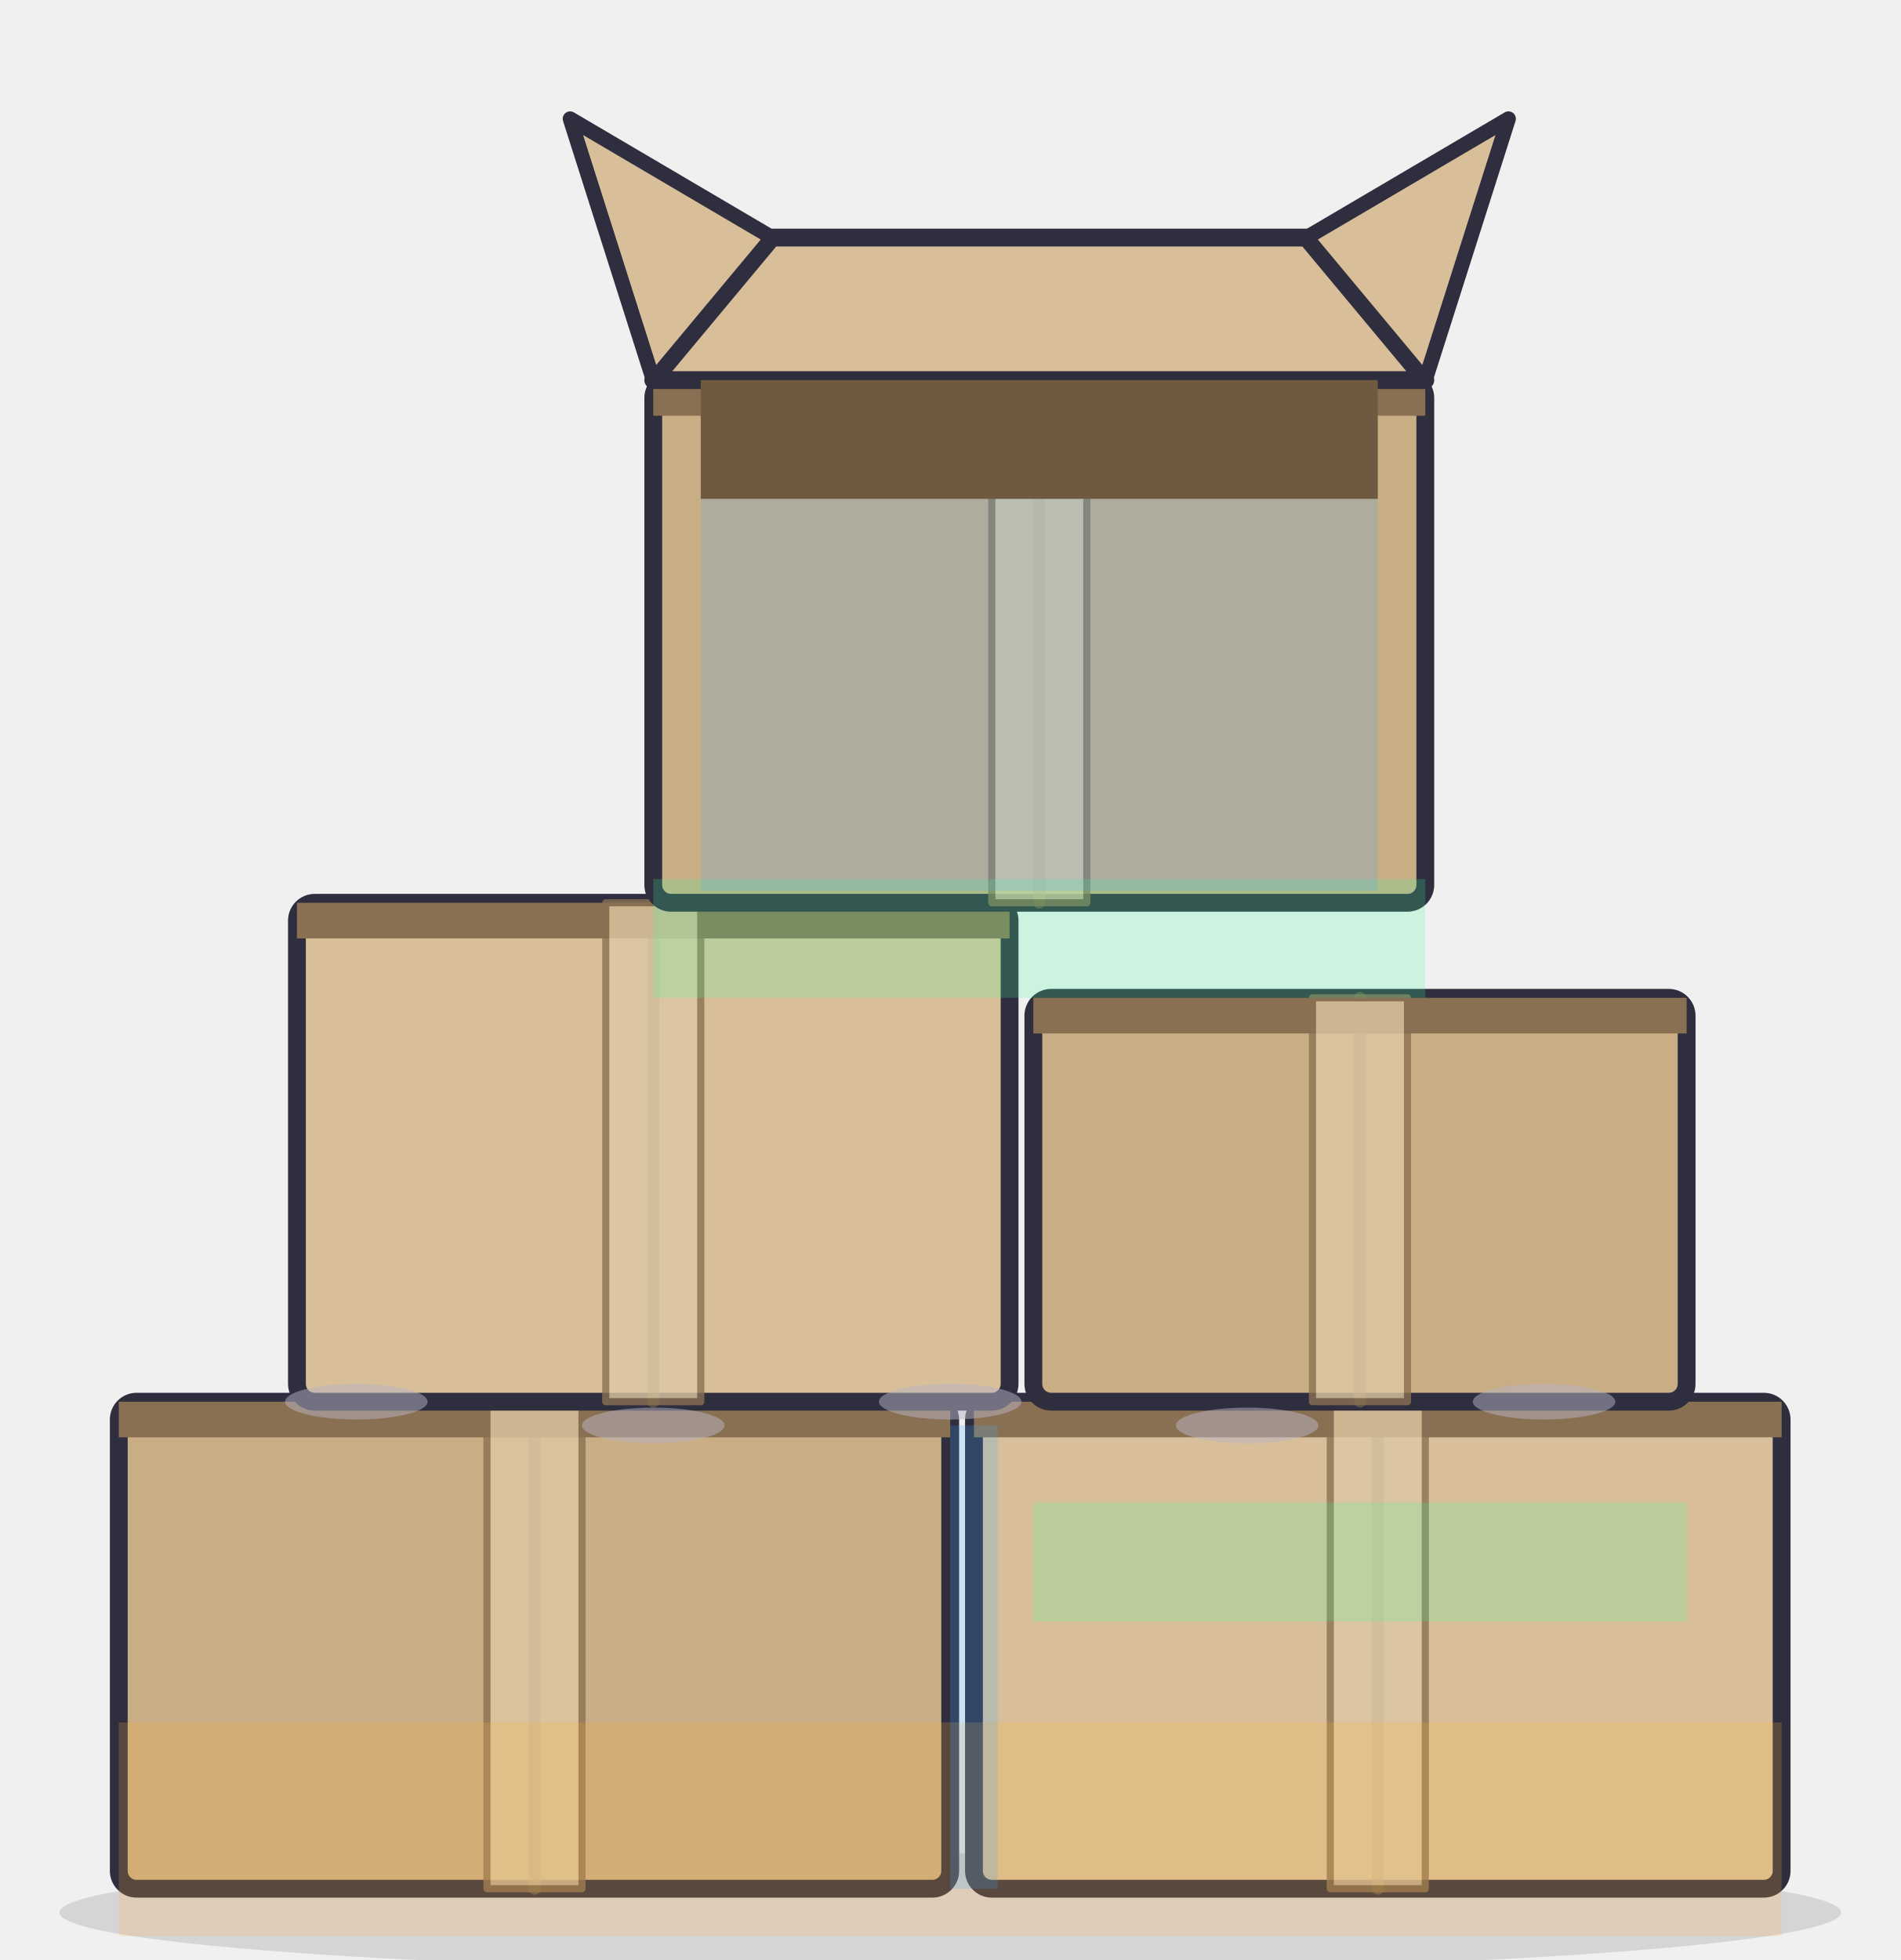
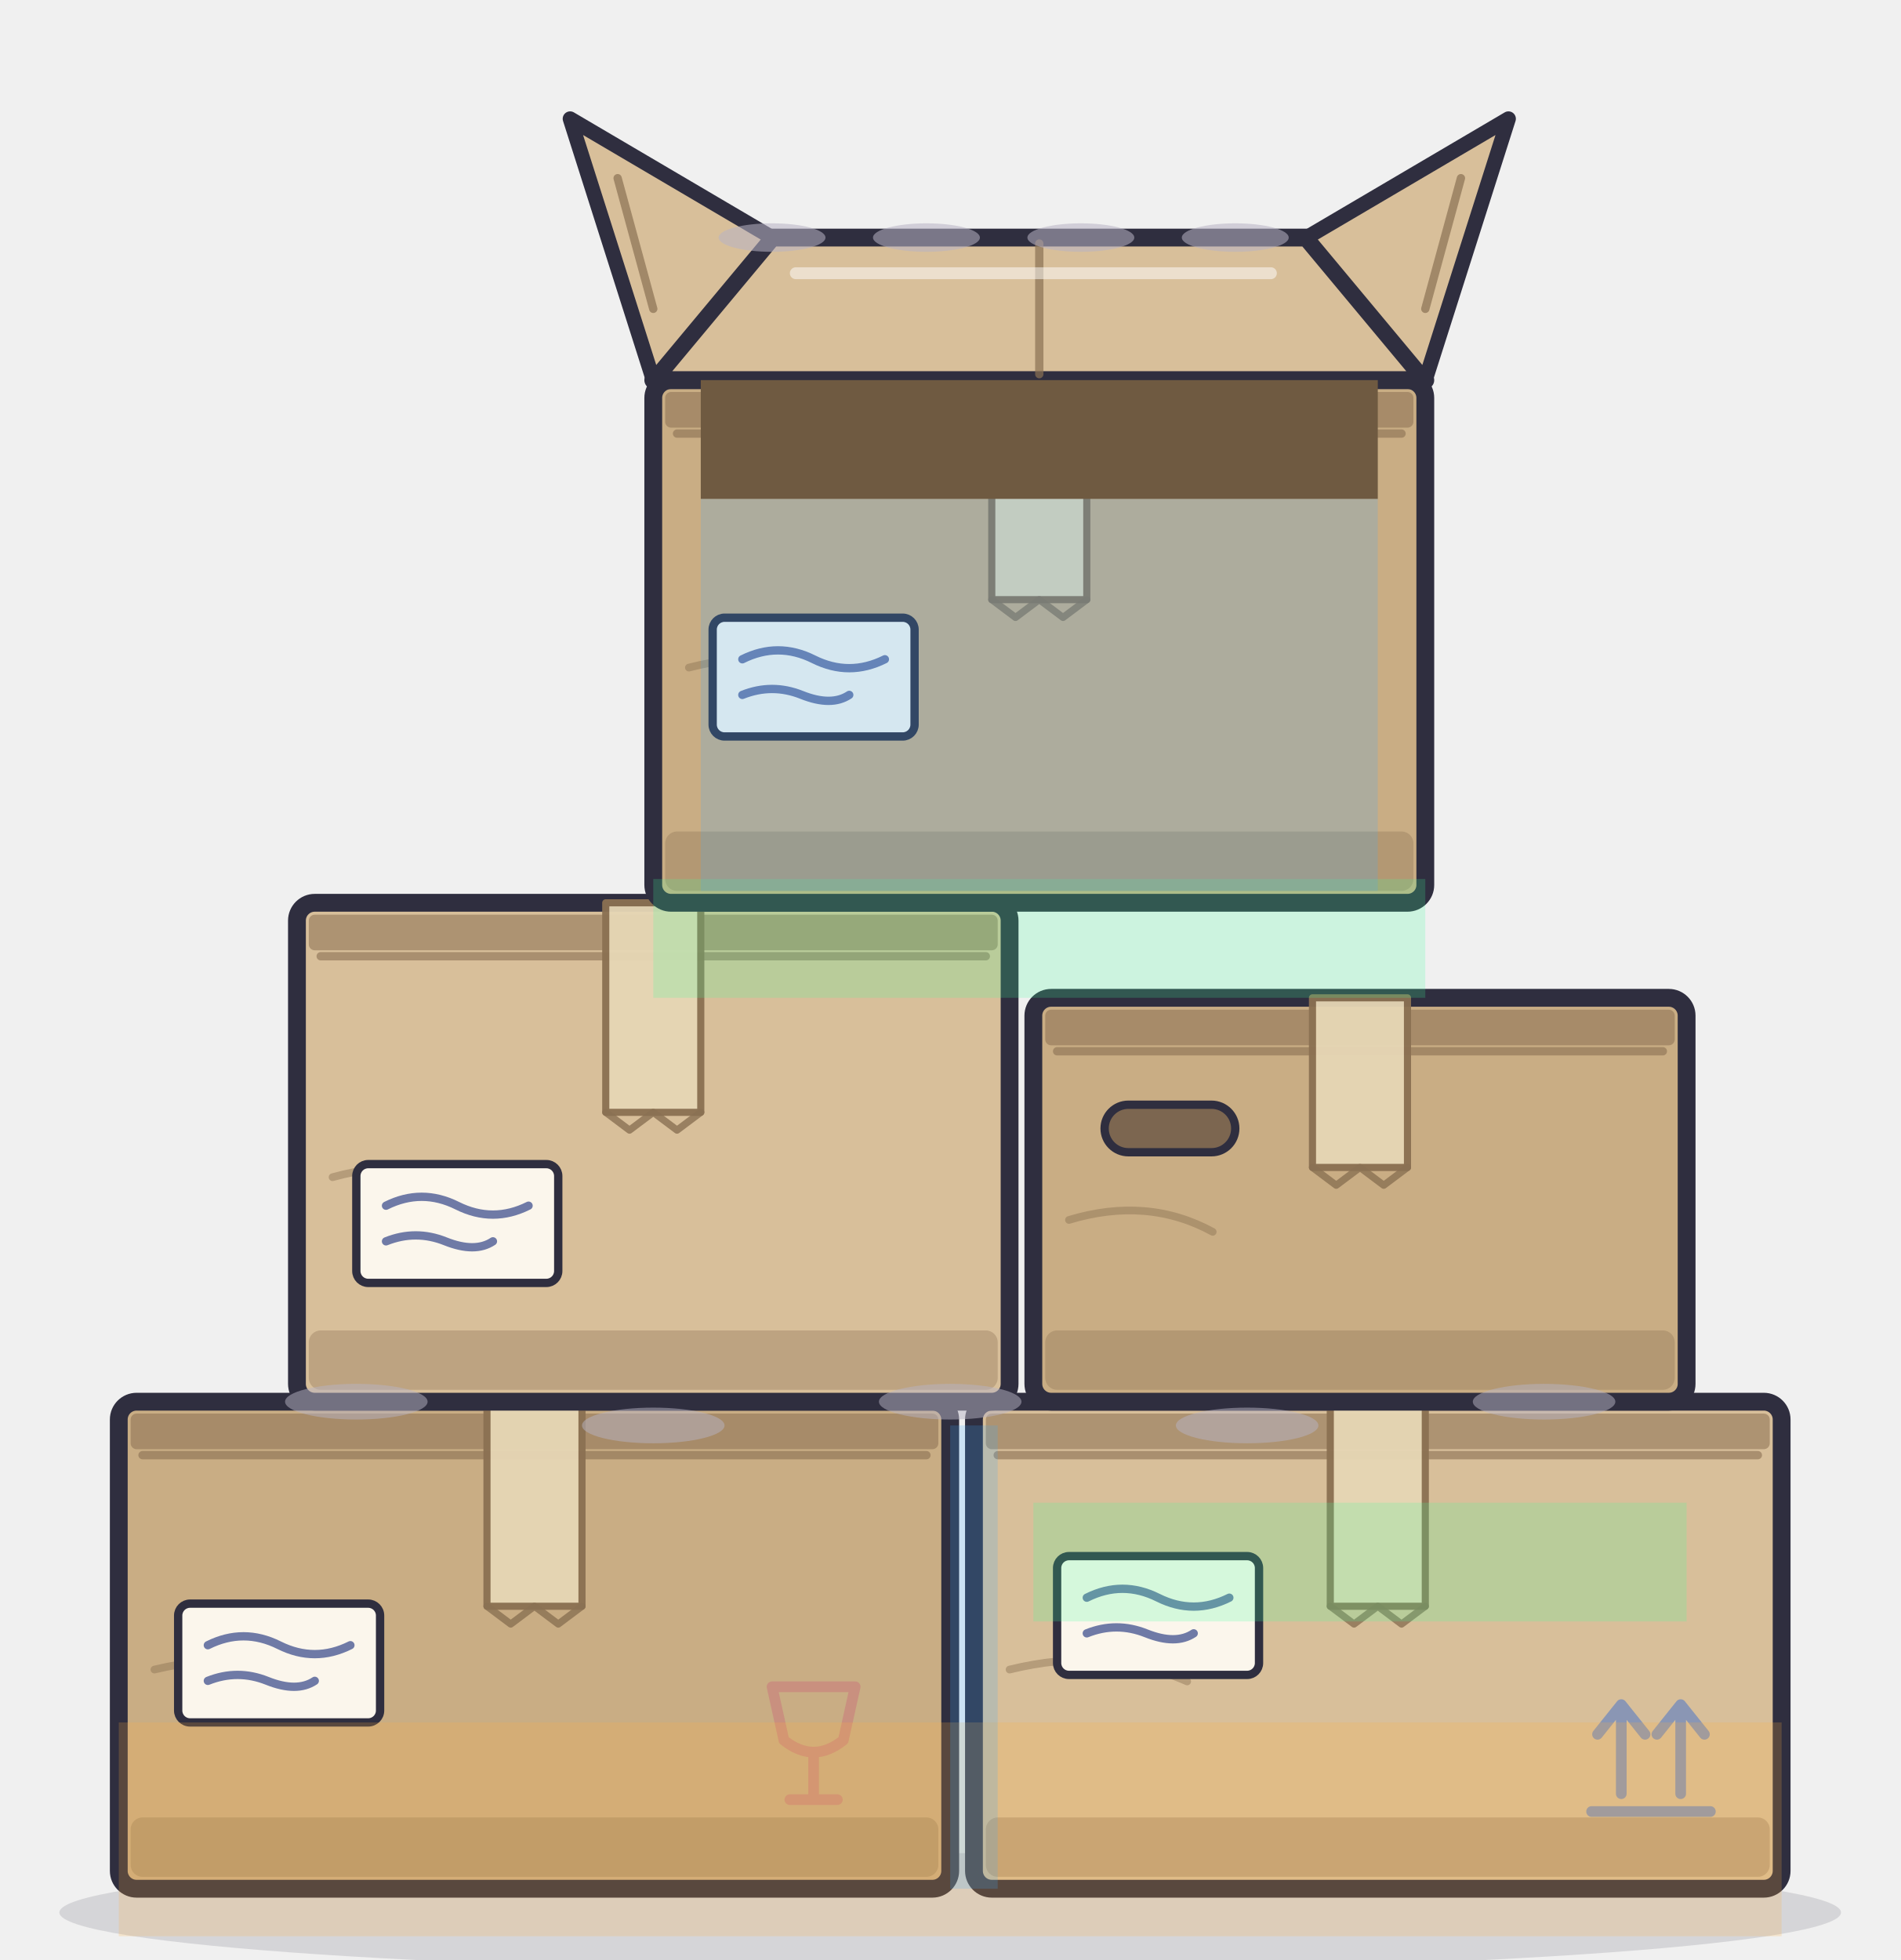
<svg xmlns="http://www.w3.org/2000/svg" viewBox="0 0 320 330" width="320" height="330">
  <g id="stín">
    <ellipse cx="160" cy="322" rx="150" ry="10" fill="#2F2E3F" stroke="none" opacity="0.14" />
  </g>
  <g id="spodní řada">
    <rect x="20" y="236" width="140" height="82" rx="3" fill="#C9AD84" stroke="#2F2E3F" stroke-width="3" stroke-linejoin="round" stroke-linecap="round" />
-     <rect x="20" y="236" width="140" height="6" fill="#8A7052" stroke="none" />
-     <path d="M 90 236 L 90 318" stroke="#8A7052" stroke-width="2" stroke-linejoin="round" stroke-linecap="round" opacity="0.5" />
-     <rect x="82" y="236" width="16" height="82" fill="#DCC8A2" stroke="#8A7052" stroke-width="1.2" stroke-linejoin="round" stroke-linecap="round" opacity="0.8" />
+     <rect x="22" y="238" width="136" height="6" rx="1" fill="#8A7052" stroke="none" opacity="0.55" />
+     <path d="M 24 245 L 156 245" stroke="#8A7052" stroke-width="1.4" stroke-linejoin="round" stroke-linecap="round" opacity="0.6" />
+     <rect x="22" y="306" width="136" height="10" rx="2" fill="#8A7052" stroke="none" opacity="0.35" />
+     <rect x="82" y="236" width="16" height="34.44" fill="#E6D6B4" stroke="#8A7052" stroke-width="1.2" stroke-linejoin="round" stroke-linecap="round" opacity="0.95" />
+     <path d="M 82.0 270.44 l 4 3 l 4 -3 l 4 3 l 4 -3" fill="none" stroke="#8A7052" stroke-width="1.2" stroke-linejoin="round" stroke-linecap="round" opacity="0.8" />
+     <path d="M 26 281.1 q 16.8 -4 30.8 2" fill="none" stroke="#8A7052" stroke-width="1.3" stroke-linejoin="round" stroke-linecap="round" opacity="0.45" />
+     <rect x="30" y="270" width="34" height="20" rx="2" fill="#FBF6EC" stroke="#2F2E3F" stroke-width="1.4" stroke-linejoin="round" stroke-linecap="round" />
+     <path d="M 35 277 q 6 -3 12 0 t 12 0 M 35 283 q 5 -2 10 0 t 8 0" fill="none" stroke="#6F7AA6" stroke-width="1.4" stroke-linejoin="round" stroke-linecap="round" />
+     <path d="M 130 284 L 144 284 L 142 293 Q 137 297 132 293 Z M 137 295 L 137 303 M 133 303 L 141 303" fill="none" stroke="#C98B7E" stroke-width="1.8" stroke-linejoin="round" stroke-linecap="round" opacity="0.85" />
    <rect x="164" y="236" width="136" height="82" rx="3" fill="#D8BF9A" stroke="#2F2E3F" stroke-width="3" stroke-linejoin="round" stroke-linecap="round" />
-     <rect x="164" y="236" width="136" height="6" fill="#8A7052" stroke="none" />
-     <path d="M 232 236 L 232 318" stroke="#8A7052" stroke-width="2" stroke-linejoin="round" stroke-linecap="round" opacity="0.5" />
-     <rect x="224" y="236" width="16" height="82" fill="#DCC8A2" stroke="#8A7052" stroke-width="1.2" stroke-linejoin="round" stroke-linecap="round" opacity="0.8" />
+     <rect x="166" y="238" width="132" height="6" rx="1" fill="#8A7052" stroke="none" opacity="0.55" />
+     <path d="M 168 245 L 296 245" stroke="#8A7052" stroke-width="1.4" stroke-linejoin="round" stroke-linecap="round" opacity="0.6" />
+     <rect x="166" y="306" width="132" height="10" rx="2" fill="#8A7052" stroke="none" opacity="0.35" />
+     <rect x="224" y="236" width="16" height="34.44" fill="#E6D6B4" stroke="#8A7052" stroke-width="1.2" stroke-linejoin="round" stroke-linecap="round" opacity="0.95" />
+     <path d="M 224.0 270.44 l 4 3 l 4 -3 l 4 3 l 4 -3" fill="none" stroke="#8A7052" stroke-width="1.2" stroke-linejoin="round" stroke-linecap="round" opacity="0.8" />
+     <path d="M 170 281.1 q 16.3 -4 29.9 2" fill="none" stroke="#8A7052" stroke-width="1.3" stroke-linejoin="round" stroke-linecap="round" opacity="0.45" />
+     <rect x="178" y="262" width="34" height="20" rx="2" fill="#FBF6EC" stroke="#2F2E3F" stroke-width="1.4" stroke-linejoin="round" stroke-linecap="round" />
+     <path d="M 183 269 q 6 -3 12 0 t 12 0 M 183 275 q 5 -2 10 0 t 8 0" fill="none" stroke="#6F7AA6" stroke-width="1.4" stroke-linejoin="round" stroke-linecap="round" />
+     <path d="M 273 302 L 273 288 M 269 292 L 273 287 L 277 292 M 283 302 L 283 288 M 279 292 L 283 287 L 287 292 M 268 305 L 288 305" fill="none" stroke="#7C8FB8" stroke-width="1.8" stroke-linejoin="round" stroke-linecap="round" opacity="0.85" />
  </g>
  <g id="střední řada">
    <rect x="50" y="152" width="120" height="84" rx="3" fill="#D8BF9A" stroke="#2F2E3F" stroke-width="3" stroke-linejoin="round" stroke-linecap="round" />
-     <rect x="50" y="152" width="120" height="6" fill="#8A7052" stroke="none" />
-     <path d="M 110 152 L 110 236" stroke="#8A7052" stroke-width="2" stroke-linejoin="round" stroke-linecap="round" opacity="0.5" />
-     <rect x="102" y="152" width="16" height="84" fill="#DCC8A2" stroke="#8A7052" stroke-width="1.2" stroke-linejoin="round" stroke-linecap="round" opacity="0.8" />
+     <rect x="52" y="154" width="116" height="6" rx="1" fill="#8A7052" stroke="none" opacity="0.55" />
+     <path d="M 54 161 L 166 161" stroke="#8A7052" stroke-width="1.4" stroke-linejoin="round" stroke-linecap="round" opacity="0.6" />
+     <rect x="52" y="224" width="116" height="10" rx="2" fill="#8A7052" stroke="none" opacity="0.35" />
+     <rect x="102" y="152" width="16" height="35.28" fill="#E6D6B4" stroke="#8A7052" stroke-width="1.2" stroke-linejoin="round" stroke-linecap="round" opacity="0.95" />
+     <path d="M 102.0 187.28 l 4 3 l 4 -3 l 4 3 l 4 -3" fill="none" stroke="#8A7052" stroke-width="1.2" stroke-linejoin="round" stroke-linecap="round" opacity="0.8" />
+     <path d="M 56 198.2 q 14.4 -4 26.4 2" fill="none" stroke="#8A7052" stroke-width="1.3" stroke-linejoin="round" stroke-linecap="round" opacity="0.45" />
+     <rect x="60" y="196" width="34" height="20" rx="2" fill="#FBF6EC" stroke="#2F2E3F" stroke-width="1.4" stroke-linejoin="round" stroke-linecap="round" />
+     <path d="M 65 203 q 6 -3 12 0 t 12 0 M 65 209 q 5 -2 10 0 t 8 0" fill="none" stroke="#6F7AA6" stroke-width="1.4" stroke-linejoin="round" stroke-linecap="round" />
    <rect x="174" y="168" width="110" height="68" rx="3" fill="#C9AD84" stroke="#2F2E3F" stroke-width="3" stroke-linejoin="round" stroke-linecap="round" />
-     <rect x="174" y="168" width="110" height="6" fill="#8A7052" stroke="none" />
-     <path d="M 229 168 L 229 236" stroke="#8A7052" stroke-width="2" stroke-linejoin="round" stroke-linecap="round" opacity="0.5" />
-     <rect x="221" y="168" width="16" height="68" fill="#DCC8A2" stroke="#8A7052" stroke-width="1.2" stroke-linejoin="round" stroke-linecap="round" opacity="0.8" />
+     <rect x="176" y="170" width="106" height="6" rx="1" fill="#8A7052" stroke="none" opacity="0.55" />
+     <path d="M 178 177 L 280 177" stroke="#8A7052" stroke-width="1.4" stroke-linejoin="round" stroke-linecap="round" opacity="0.6" />
+     <rect x="176" y="224" width="106" height="10" rx="2" fill="#8A7052" stroke="none" opacity="0.35" />
+     <rect x="221" y="168" width="16" height="28.56" fill="#E6D6B4" stroke="#8A7052" stroke-width="1.2" stroke-linejoin="round" stroke-linecap="round" opacity="0.95" />
+     <path d="M 221.0 196.56 l 4 3 l 4 -3 l 4 3 l 4 -3" fill="none" stroke="#8A7052" stroke-width="1.2" stroke-linejoin="round" stroke-linecap="round" opacity="0.8" />
+     <path d="M 180 205.4 q 13.2 -4 24.2 2" fill="none" stroke="#8A7052" stroke-width="1.3" stroke-linejoin="round" stroke-linecap="round" opacity="0.45" />
+     <rect x="186" y="186" width="22" height="8" rx="4" fill="#7C6650" stroke="#2F2E3F" stroke-width="1.4" stroke-linejoin="round" stroke-linecap="round" />
  </g>
  <g id="horní krabice">
    <rect x="110" y="64" width="130" height="88" rx="3" fill="#C9AD84" stroke="#2F2E3F" stroke-width="3" stroke-linejoin="round" stroke-linecap="round" />
-     <rect x="110" y="64" width="130" height="6" fill="#8A7052" stroke="none" />
-     <path d="M 175 64 L 175 152" stroke="#8A7052" stroke-width="2" stroke-linejoin="round" stroke-linecap="round" opacity="0.5" />
-     <rect x="167" y="64" width="16" height="88" fill="#DCC8A2" stroke="#8A7052" stroke-width="1.2" stroke-linejoin="round" stroke-linecap="round" opacity="0.8" />
+     <rect x="112" y="66" width="126" height="6" rx="1" fill="#8A7052" stroke="none" opacity="0.55" />
+     <path d="M 114 73 L 236 73" stroke="#8A7052" stroke-width="1.4" stroke-linejoin="round" stroke-linecap="round" opacity="0.6" />
+     <rect x="112" y="140" width="126" height="10" rx="2" fill="#8A7052" stroke="none" opacity="0.35" />
+     <rect x="167" y="64" width="16" height="36.96" fill="#E6D6B4" stroke="#8A7052" stroke-width="1.2" stroke-linejoin="round" stroke-linecap="round" opacity="0.95" />
+     <path d="M 167.0 100.96 l 4 3 l 4 -3 l 4 3 l 4 -3" fill="none" stroke="#8A7052" stroke-width="1.2" stroke-linejoin="round" stroke-linecap="round" opacity="0.8" />
+     <path d="M 116 112.4 q 15.6 -4 28.6 2" fill="none" stroke="#8A7052" stroke-width="1.3" stroke-linejoin="round" stroke-linecap="round" opacity="0.45" />
+     <rect x="120" y="104" width="34" height="20" rx="2" fill="#FBF6EC" stroke="#2F2E3F" stroke-width="1.4" stroke-linejoin="round" stroke-linecap="round" />
+     <path d="M 125 111 q 6 -3 12 0 t 12 0 M 125 117 q 5 -2 10 0 t 8 0" fill="none" stroke="#6F7AA6" stroke-width="1.4" stroke-linejoin="round" stroke-linecap="round" />
    <path d="M 110 64 L 130 40 L 220 40 L 240 64 Z" fill="#D8BF9A" stroke="#2F2E3F" stroke-width="3" stroke-linejoin="round" stroke-linecap="round" />
+     <path d="M 175 41 L 175 63" stroke="#8A7052" stroke-width="1.4" stroke-linejoin="round" stroke-linecap="round" opacity="0.7" />
+     <path d="M 134 46 L 214 46" fill="none" stroke="#FFFFFF" stroke-width="2" stroke-linejoin="round" stroke-linecap="round" opacity="0.5" />
  </g>
  <g id="stav: otevřená" data-state="hidden">
    <path d="M 110 64 L 96 20 L 130 40 Z" fill="#D8BF9A" stroke="#2F2E3F" stroke-width="2.5" stroke-linejoin="round" stroke-linecap="round" />
    <path d="M 240 64 L 254 20 L 220 40 Z" fill="#D8BF9A" stroke="#2F2E3F" stroke-width="2.5" stroke-linejoin="round" stroke-linecap="round" />
    <rect x="118" y="64" width="114" height="20" fill="#6F5A41" stroke="none" />
+     <path d="M 104 30 L 110 52 M 246 30 L 240 52" fill="none" stroke="#8A7052" stroke-width="1.4" stroke-linejoin="round" stroke-linecap="round" opacity="0.7" />
  </g>
  <g id="stav: prach" data-state="hidden">
    <ellipse cx="60" cy="236" rx="12" ry="3" fill="#B8B3C4" stroke="none" opacity="0.5" />
    <ellipse cx="110" cy="240" rx="12" ry="3" fill="#B8B3C4" stroke="none" opacity="0.5" />
    <ellipse cx="160" cy="236" rx="12" ry="3" fill="#B8B3C4" stroke="none" opacity="0.5" />
    <ellipse cx="210" cy="240" rx="12" ry="3" fill="#B8B3C4" stroke="none" opacity="0.5" />
    <ellipse cx="260" cy="236" rx="12" ry="3" fill="#B8B3C4" stroke="none" opacity="0.5" />
+     <ellipse cx="130" cy="40" rx="9" ry="2.4" fill="#B8B3C4" stroke="none" opacity="0.55" />
+     <ellipse cx="156" cy="40" rx="9" ry="2.4" fill="#B8B3C4" stroke="none" opacity="0.55" />
+     <ellipse cx="182" cy="40" rx="9" ry="2.4" fill="#B8B3C4" stroke="none" opacity="0.55" />
+     <ellipse cx="208" cy="40" rx="9" ry="2.4" fill="#B8B3C4" stroke="none" opacity="0.55" />
  </g>
  <rect id="@pata" x="20" y="290" width="280" height="36" fill="#FFB13D" opacity="0.2" />
  <rect id="@plošina" x="174" y="253" width="110" height="20" fill="#3DFF9A" opacity="0.2" />
  <rect id="@plošina 2" x="110" y="148" width="130" height="20" fill="#3DFF9A" opacity="0.2" />
  <rect id="@úkryt v" x="118" y="84" width="114" height="66" fill="#3DA9FF" opacity="0.2" />
  <rect id="@úkryt mezi" x="160" y="240" width="8" height="78" fill="#3DA9FF" opacity="0.2" />
</svg>
